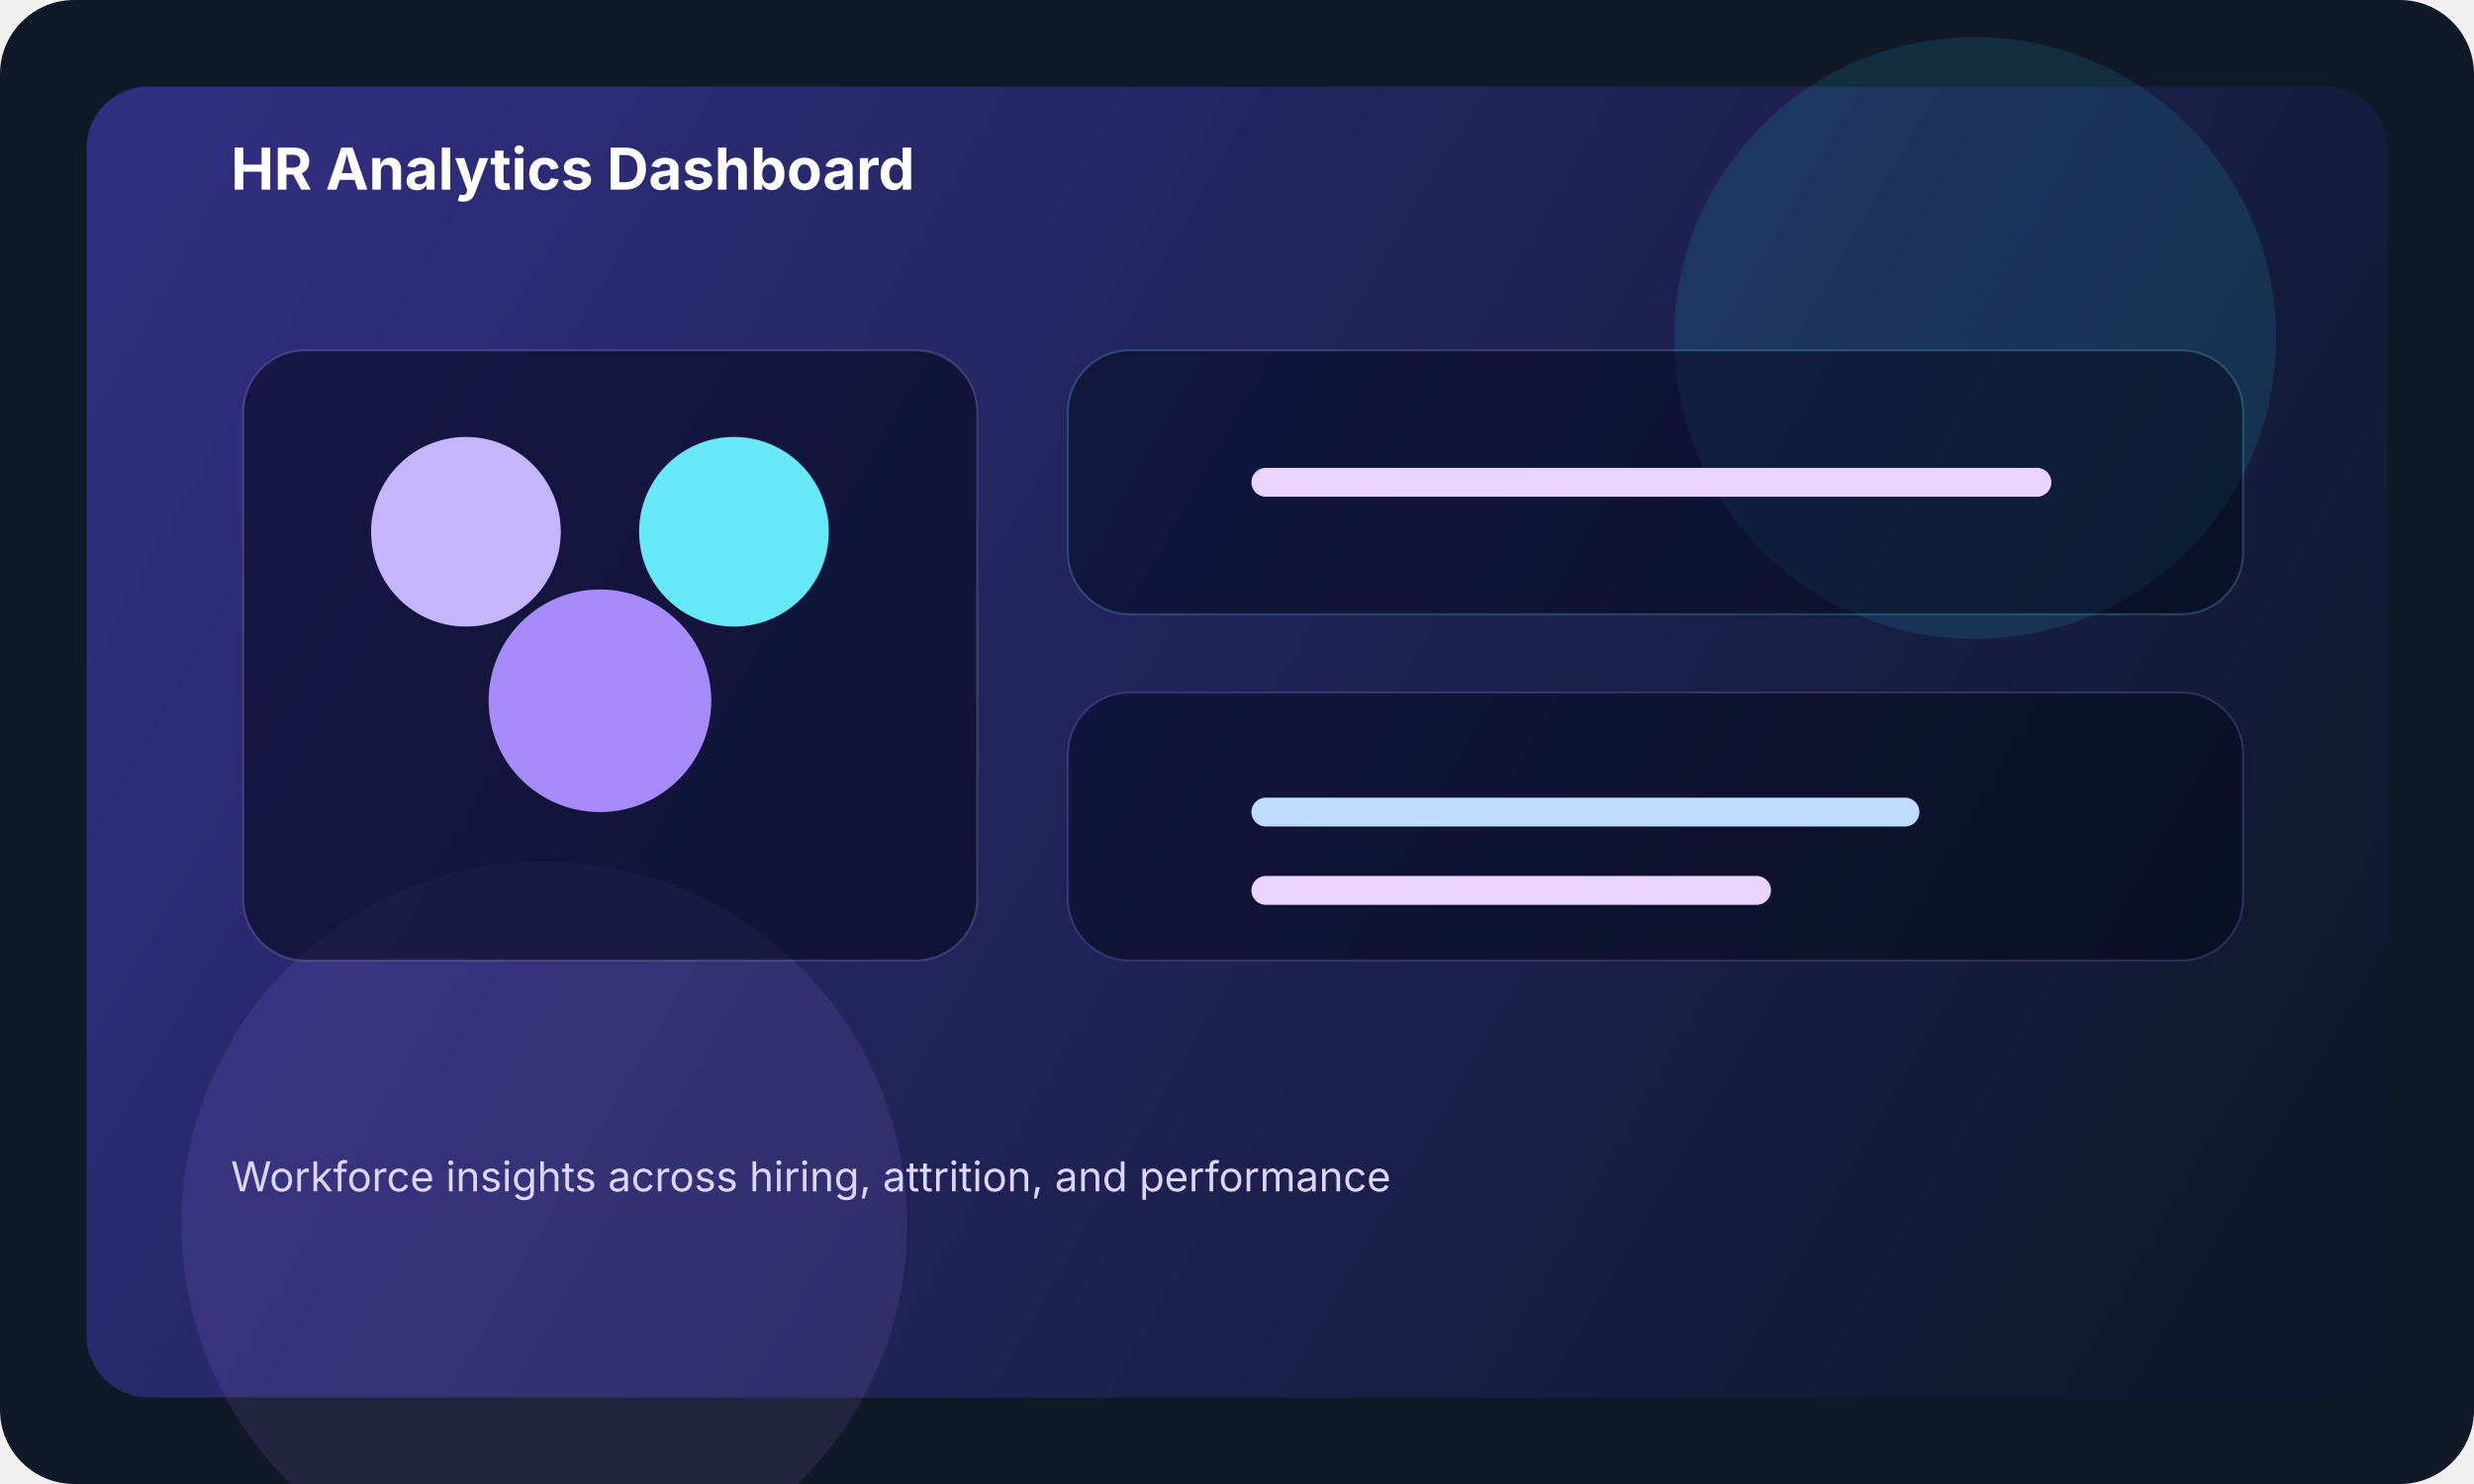
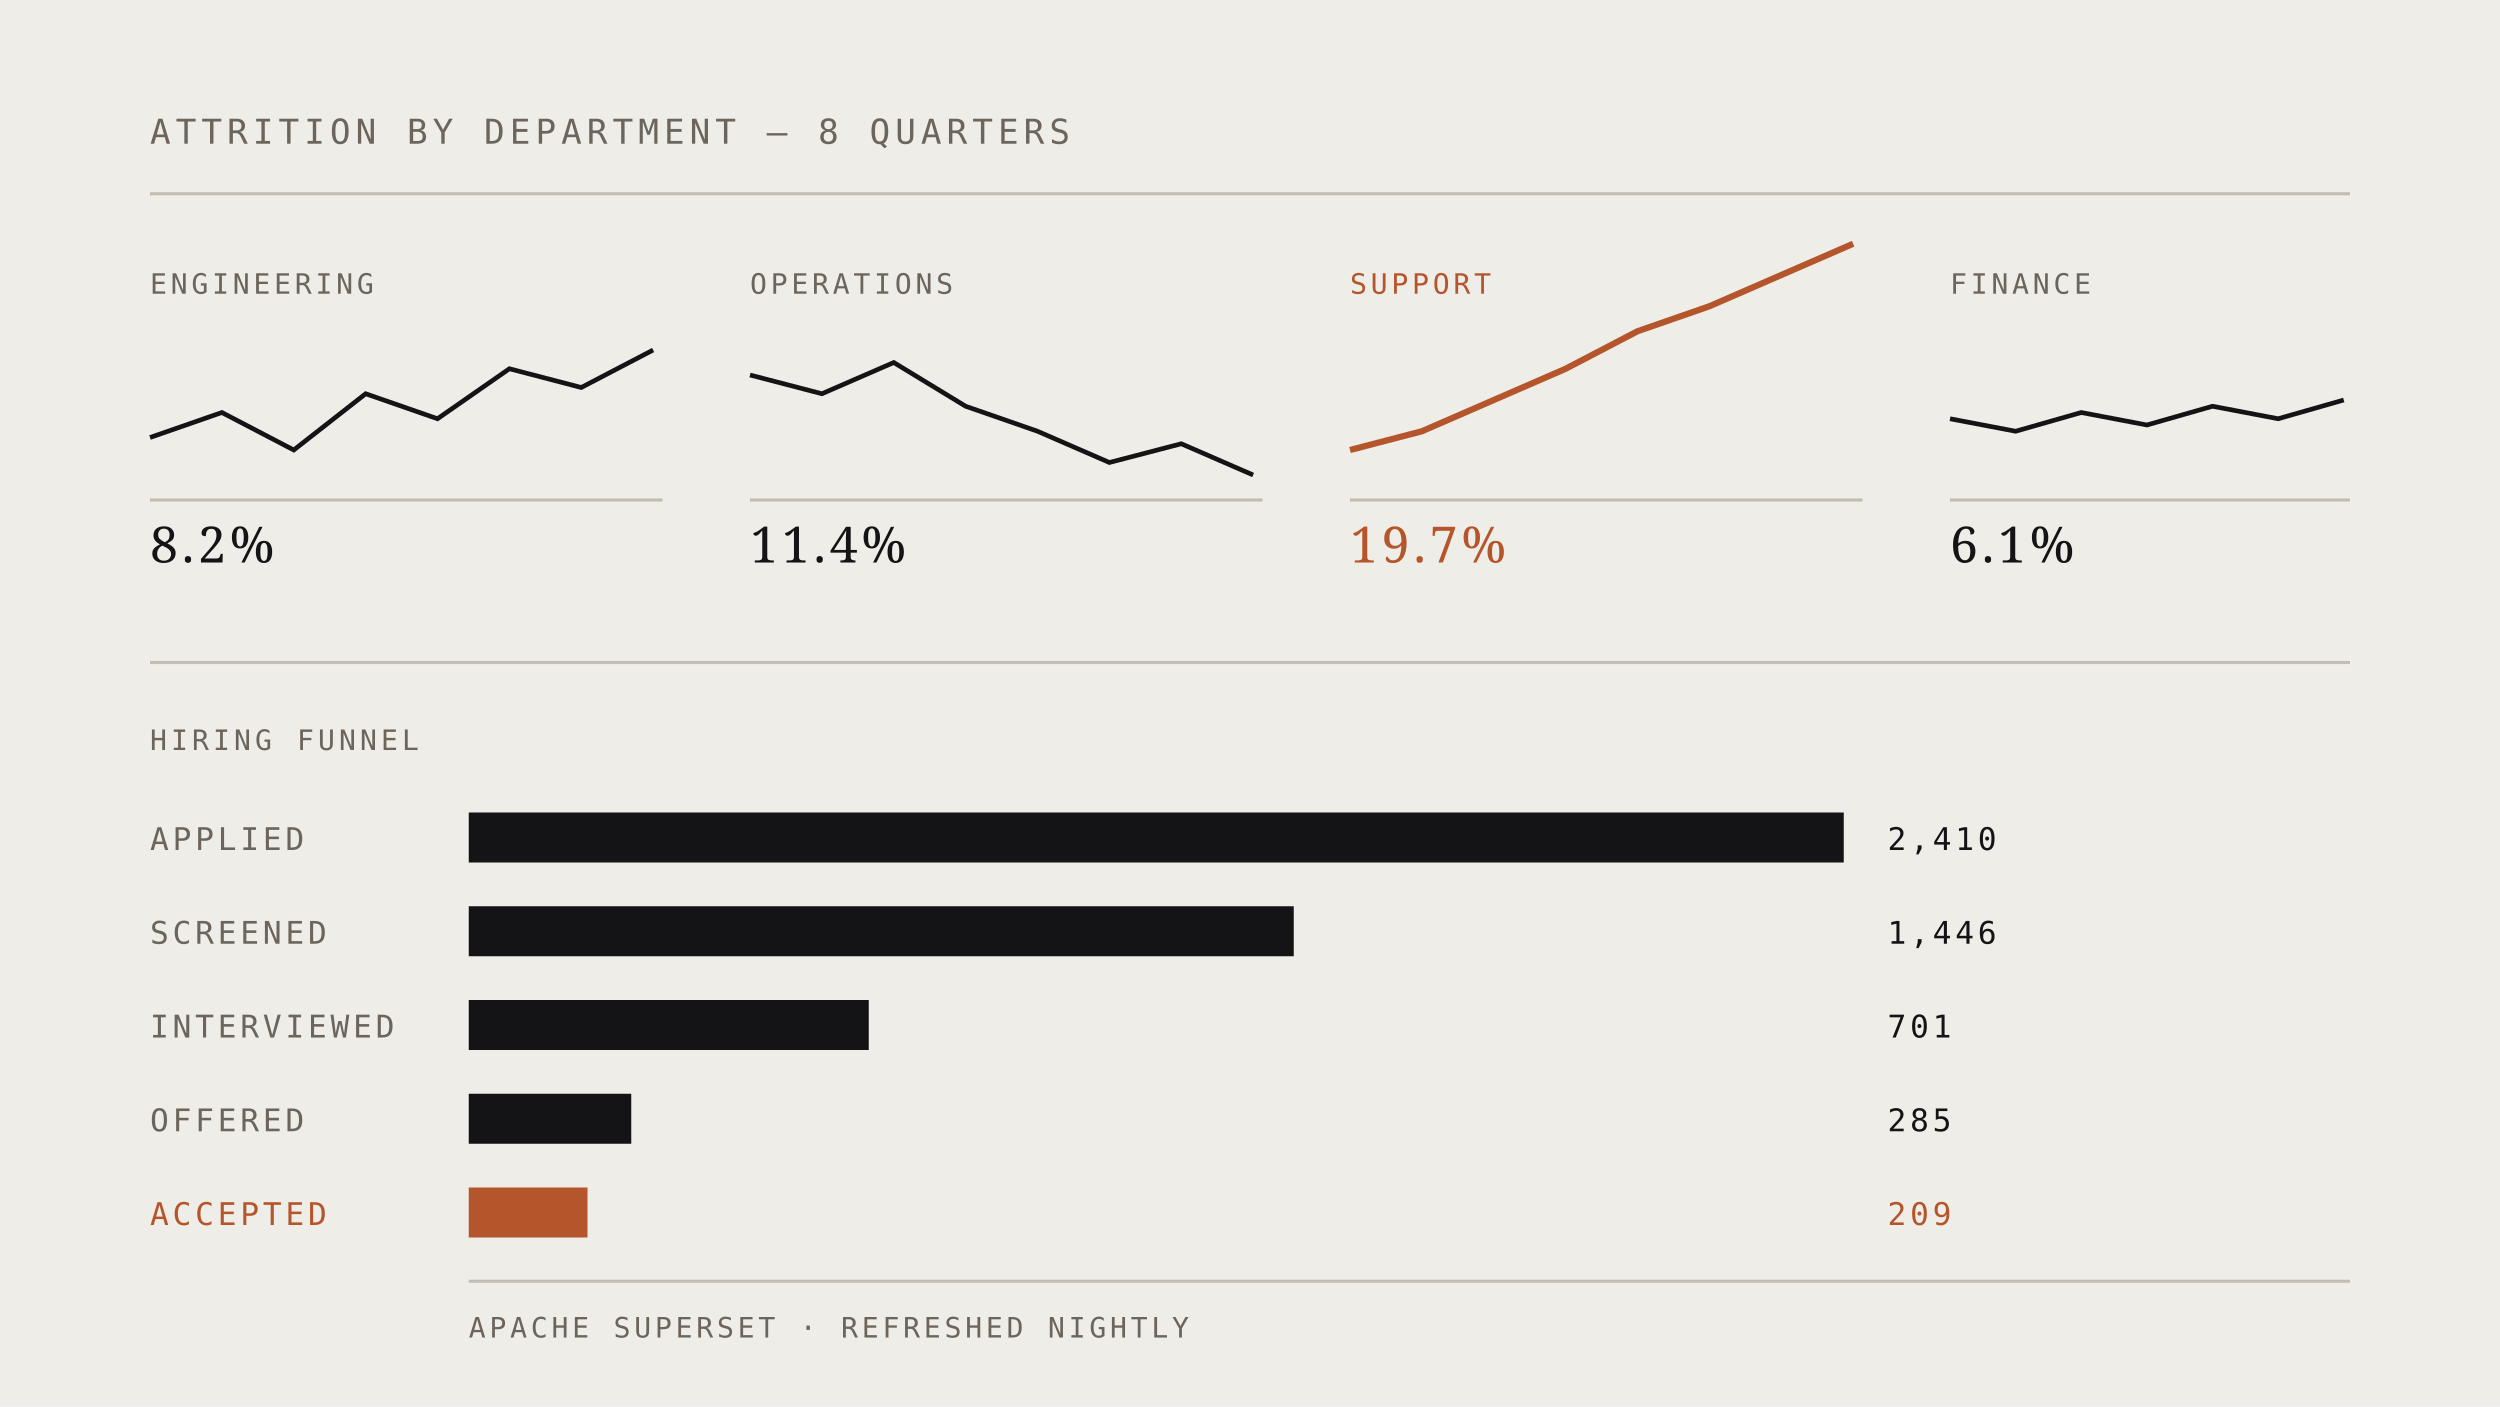
- <svg xmlns="http://www.w3.org/2000/svg" width="1200" height="720" viewBox="0 0 1200 720" fill="none">
-   <rect width="1200" height="720" rx="36" fill="#111827" />
-   <rect x="42" y="42" width="1116" height="636" rx="30" fill="url(#bg)" />
-   <circle cx="958" cy="164" r="146" fill="#22D3EE" fill-opacity="0.12" />
-   <circle cx="264" cy="594" r="176" fill="#A78BFA" fill-opacity="0.12" />
-   <rect x="118" y="170" width="356" height="296" rx="30" fill="#020617" fill-opacity="0.54" stroke="#C4B5FD" stroke-opacity="0.22" />
-   <rect x="518" y="170" width="570" height="128" rx="30" fill="#020617" fill-opacity="0.46" stroke="#67E8F9" stroke-opacity="0.22" />
-   <rect x="518" y="336" width="570" height="130" rx="30" fill="#020617" fill-opacity="0.46" stroke="#A78BFA" stroke-opacity="0.22" />
-   <circle cx="226" cy="258" r="46" fill="#C4B5FD" />
-   <circle cx="356" cy="258" r="46" fill="#67E8F9" />
-   <circle cx="291" cy="340" r="54" fill="#A78BFA" />
-   <path d="M614 234H988" stroke="#E9D5FF" stroke-width="14" stroke-linecap="round" />
-   <path d="M614 394H924" stroke="#BFDBFE" stroke-width="14" stroke-linecap="round" />
-   <path d="M614 432H852" stroke="#E9D5FF" stroke-width="14" stroke-linecap="round" />
-   <text x="112" y="92" fill="white" font-family="Inter, Arial, sans-serif" font-size="28" font-weight="700">HR Analytics Dashboard</text>
-   <text x="112" y="578" fill="#DDD6FE" font-family="Inter, Arial, sans-serif" font-size="20">Workforce insights across hiring, attrition, and performance</text>
-   <defs>
-     <linearGradient id="bg" x1="90" y1="68" x2="1112" y2="656" gradientUnits="userSpaceOnUse">
-       <stop stop-color="#312E81" />
-       <stop offset="1" stop-color="#0F172A" />
-     </linearGradient>
-   </defs>
+ <svg xmlns="http://www.w3.org/2000/svg" viewBox="0 0 800 450" width="800" height="450" role="img" aria-label="Attrition by department shown as small multiples with a hiring funnel">
+   <rect width="800" height="450" fill="#EFEDE8" />
+   <g font-family="ui-monospace, SFMono-Regular, Menlo, monospace" font-size="11" letter-spacing="1.6" fill="#6B655B">
+     <text x="48" y="46">ATTRITION BY DEPARTMENT — 8 QUARTERS</text>
+   </g>
+   <line x1="48" y1="62" x2="752" y2="62" stroke="#C4BEB2" />
+   <g font-family="ui-monospace, SFMono-Regular, Menlo, monospace" font-size="9" letter-spacing="1.2">
+     <text x="48" y="94" fill="#6B655B">ENGINEERING</text>
+     <line x1="48" y1="160" x2="212" y2="160" stroke="#C4BEB2" />
+     <polyline points="48,140 71,132 94,144 117,126 140,134 163,118 186,124 209,112" fill="none" stroke="#141416" stroke-width="1.5" />
+     <text x="48" y="180" fill="#141416" font-family="Georgia, serif" font-size="16">8.2%</text>
+     <text x="240" y="94" fill="#6B655B">OPERATIONS</text>
+     <line x1="240" y1="160" x2="404" y2="160" stroke="#C4BEB2" />
+     <polyline points="240,120 263,126 286,116 309,130 332,138 355,148 378,142 401,152" fill="none" stroke="#141416" stroke-width="1.5" />
+     <text x="240" y="180" fill="#141416" font-family="Georgia, serif" font-size="16">11.4%</text>
+     <text x="432" y="94" fill="#B4552B">SUPPORT</text>
+     <line x1="432" y1="160" x2="596" y2="160" stroke="#C4BEB2" />
+     <polyline points="432,144 455,138 478,128 501,118 524,106 547,98 570,88 593,78" fill="none" stroke="#B4552B" stroke-width="2" />
+     <text x="432" y="180" fill="#B4552B" font-family="Georgia, serif" font-size="16">19.7%</text>
+     <text x="624" y="94" fill="#6B655B">FINANCE</text>
+     <line x1="624" y1="160" x2="752" y2="160" stroke="#C4BEB2" />
+     <polyline points="624,134 645,138 666,132 687,136 708,130 729,134 750,128" fill="none" stroke="#141416" stroke-width="1.5" />
+     <text x="624" y="180" fill="#141416" font-family="Georgia, serif" font-size="16">6.1%</text>
+   </g>
+   <line x1="48" y1="212" x2="752" y2="212" stroke="#C4BEB2" />
+   <g font-family="ui-monospace, SFMono-Regular, Menlo, monospace" font-size="9" letter-spacing="1.3" fill="#6B655B">
+     <text x="48" y="240">HIRING FUNNEL</text>
+   </g>
+   <g font-family="ui-monospace, SFMono-Regular, Menlo, monospace" font-size="10" letter-spacing="1.2">
+     <text x="48" y="272" fill="#6B655B">APPLIED</text>
+     <rect x="150" y="260" width="440" height="16" fill="#141416" />
+     <text x="604" y="272" fill="#141416">2,410</text>
+     <text x="48" y="302" fill="#6B655B">SCREENED</text>
+     <rect x="150" y="290" width="264" height="16" fill="#141416" />
+     <text x="604" y="302" fill="#141416">1,446</text>
+     <text x="48" y="332" fill="#6B655B">INTERVIEWED</text>
+     <rect x="150" y="320" width="128" height="16" fill="#141416" />
+     <text x="604" y="332" fill="#141416">701</text>
+     <text x="48" y="362" fill="#6B655B">OFFERED</text>
+     <rect x="150" y="350" width="52" height="16" fill="#141416" />
+     <text x="604" y="362" fill="#141416">285</text>
+     <text x="48" y="392" fill="#B4552B">ACCEPTED</text>
+     <rect x="150" y="380" width="38" height="16" fill="#B4552B" />
+     <text x="604" y="392" fill="#B4552B">209</text>
+   </g>
+   <line x1="150" y1="410" x2="752" y2="410" stroke="#C4BEB2" />
+   <g font-family="ui-monospace, SFMono-Regular, Menlo, monospace" font-size="9" letter-spacing="1.2" fill="#6B655B">
+     <text x="150" y="428">APACHE SUPERSET · REFRESHED NIGHTLY</text>
+   </g>
</svg>
